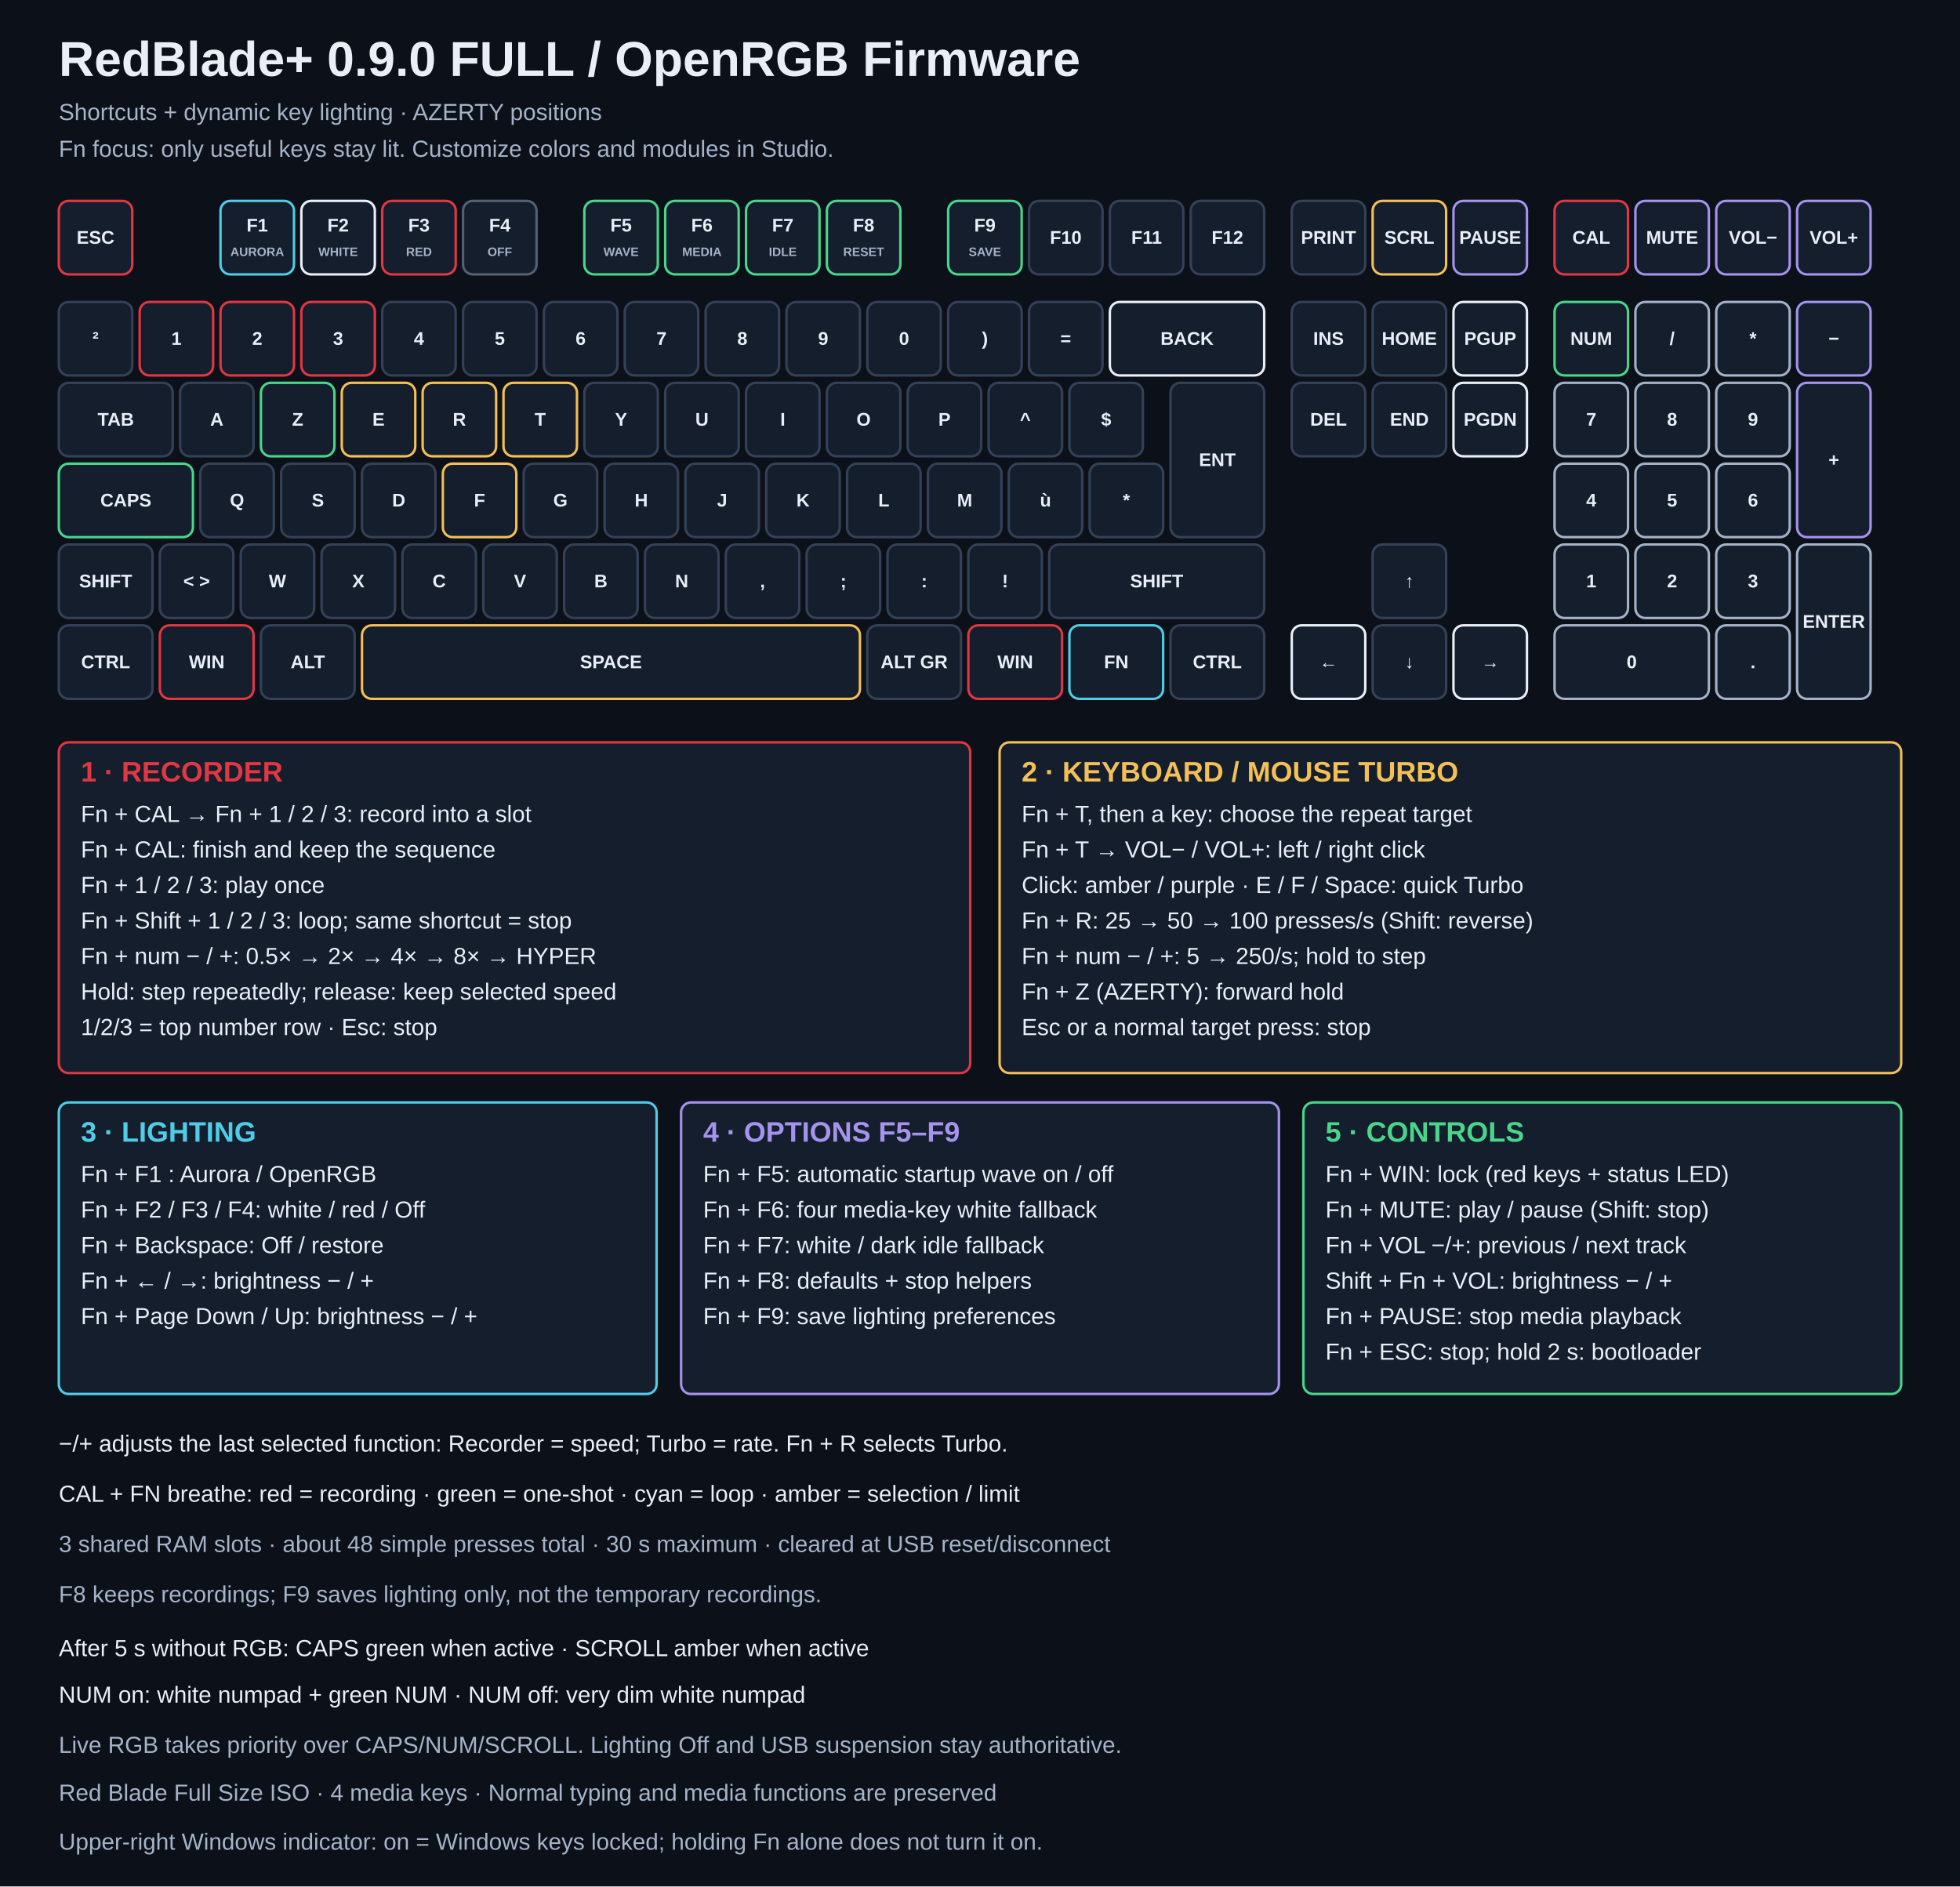
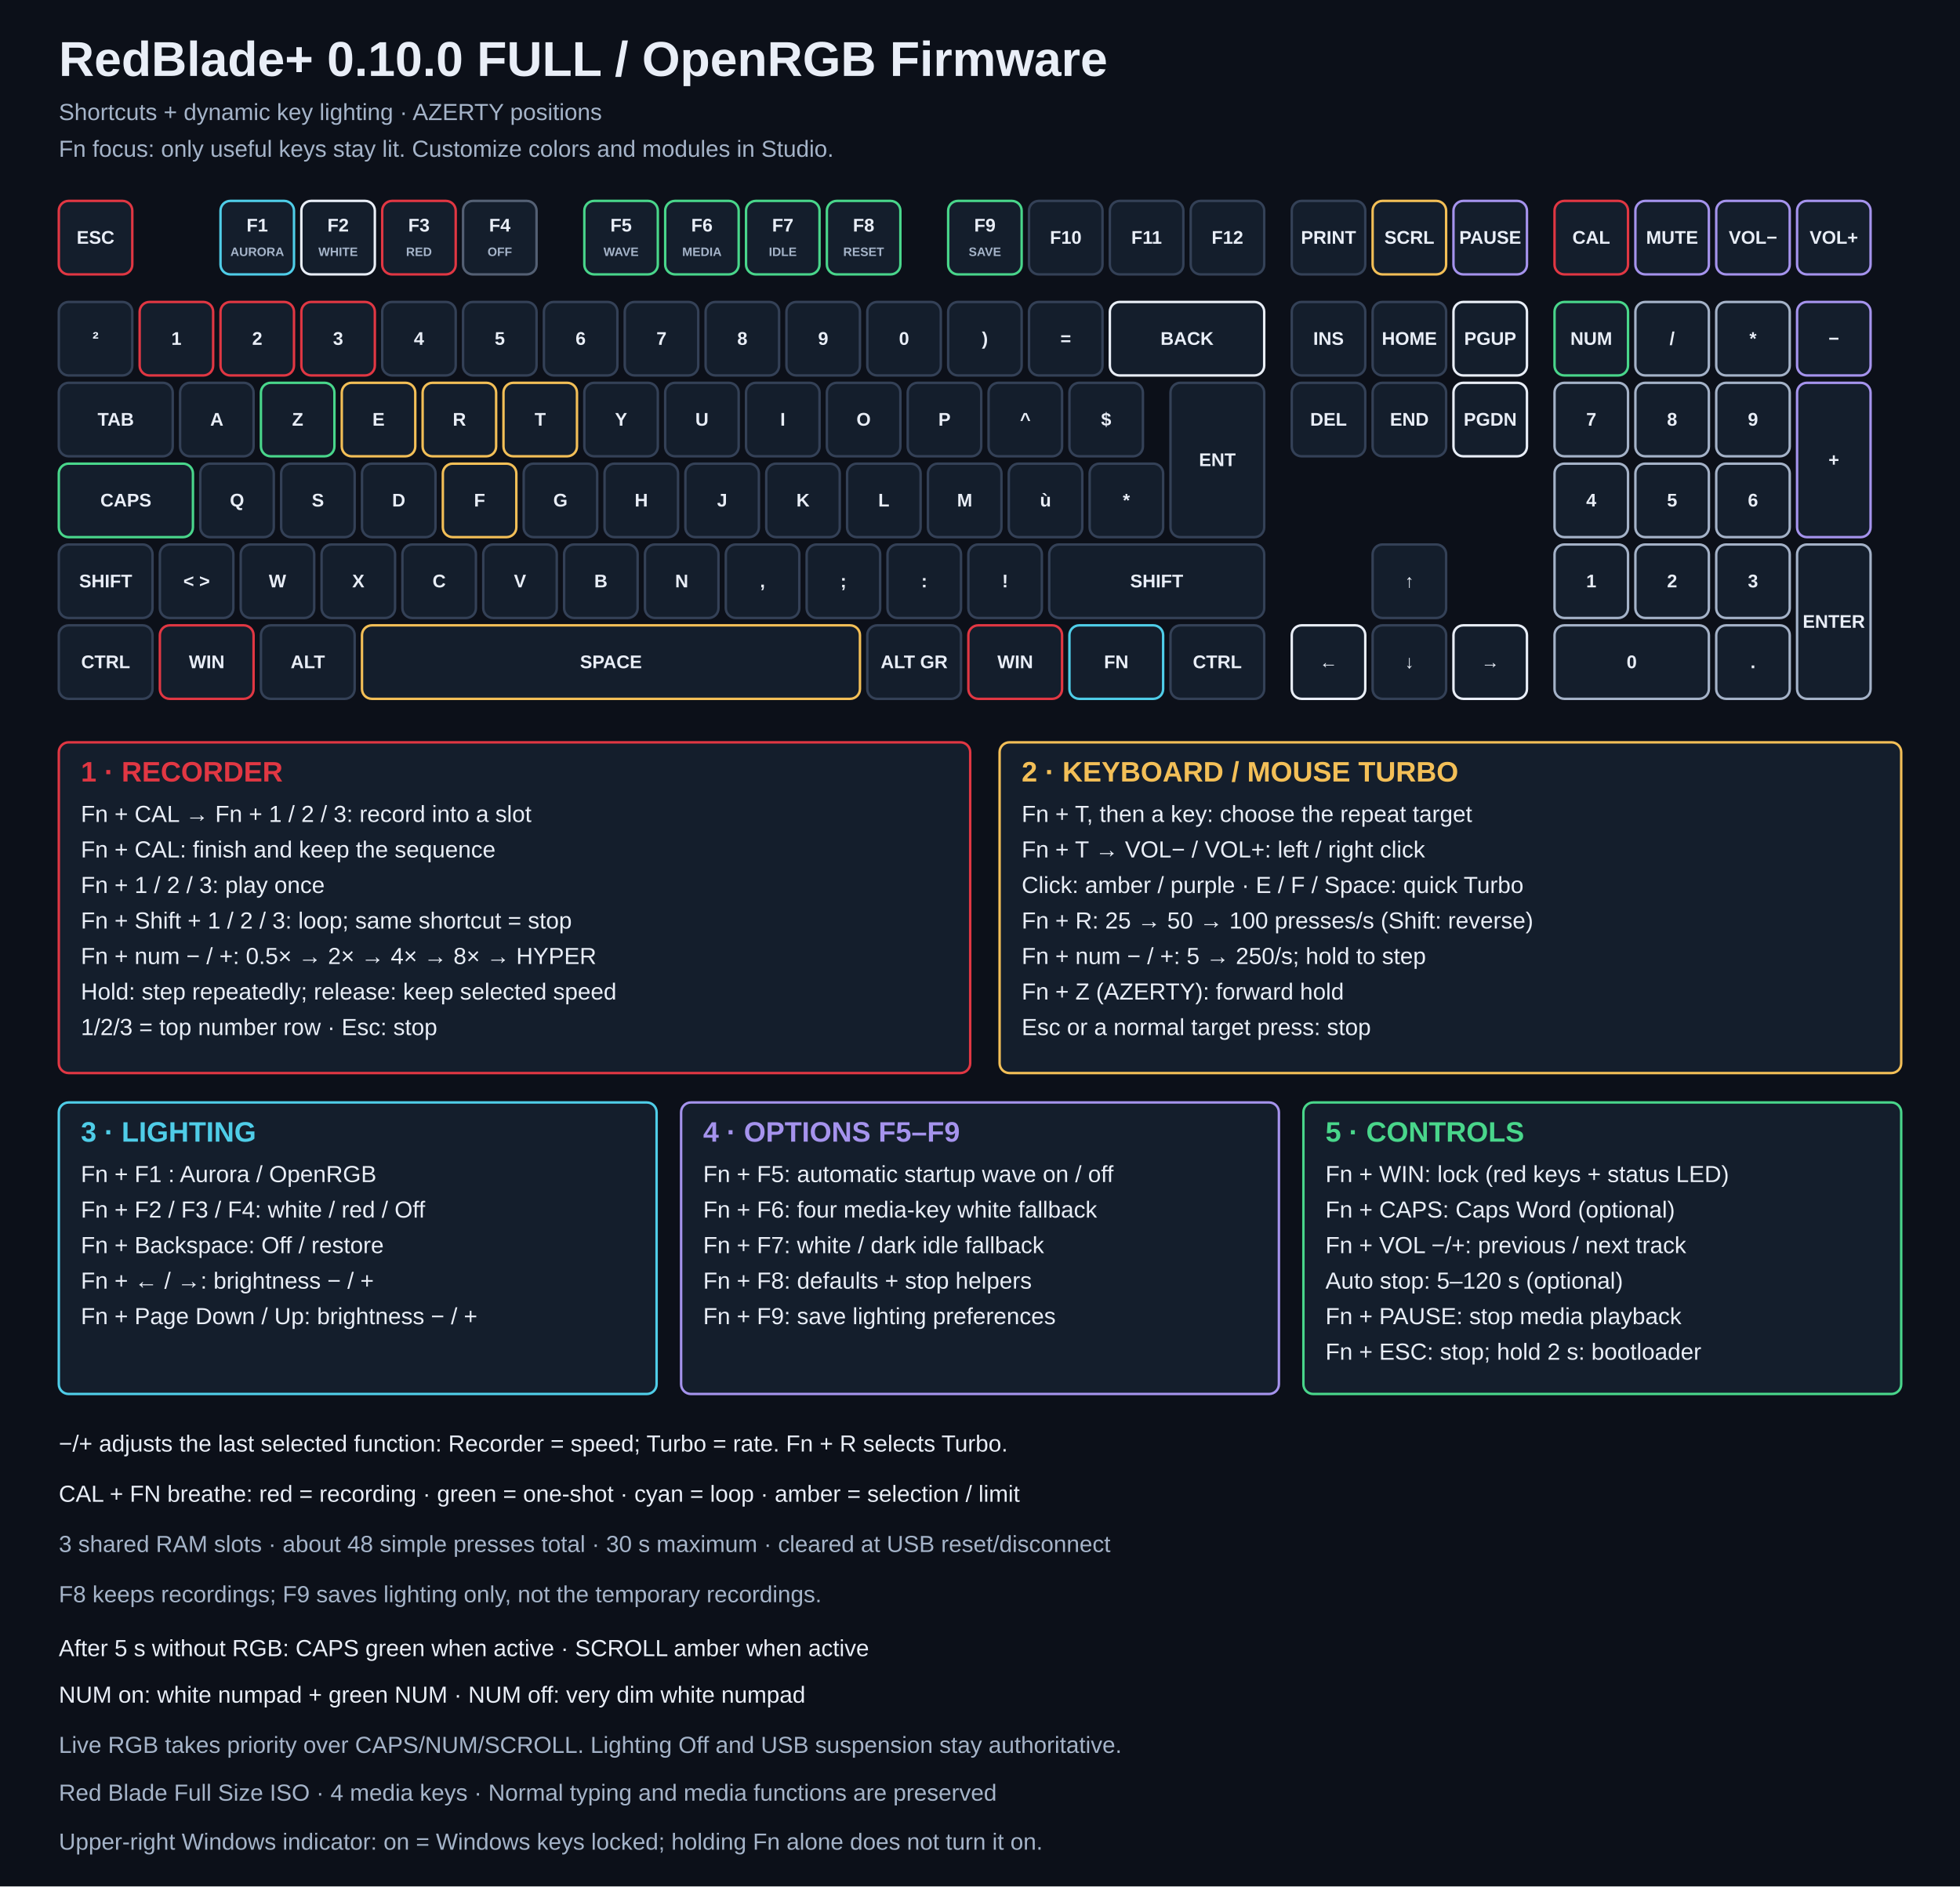
<svg xmlns="http://www.w3.org/2000/svg" width="1600" height="1540" viewBox="0 0 1600 1540">
  <rect width="1600" height="1540" fill="#0c1019" />
  <style>text{font-family:Arial,DejaVu Sans,sans-serif;fill:#e9eef7}.title{font-size:40px;font-weight:700}.sub{font-size:19px;fill:#a5b4c9}.key{font-size:15px;font-weight:700;text-anchor:middle}.tiny{font-size:10px;font-weight:700;text-anchor:middle;fill:#a5b4c9}.card{font-size:23px;font-weight:700}.body{font-size:19px}</style>
-   <text x="48" y="62" class="title">RedBlade+ 0.9.0 FULL  /  OpenRGB Firmware</text>
+   <text x="48" y="62" class="title">RedBlade+ 0.10.0 FULL  /  OpenRGB Firmware</text>
  <text x="48" y="98" class="sub">Shortcuts + dynamic key lighting · AZERTY positions</text>
  <text x="48" y="128" class="sub">Fn focus: only useful keys stay lit. Customize colors and modules in Studio.</text>
  <rect x="48" y="164" width="60" height="60" rx="8" fill="#141e2c" stroke="#e13743" stroke-width="2" />
  <text x="78.0" y="199.0" class="key">ESC</text>
  <rect x="180" y="164" width="60" height="60" rx="8" fill="#141e2c" stroke="#4fcde8" stroke-width="2" />
  <text x="210.0" y="189.0" class="key">F1</text>
  <text x="210.0" y="209.0" class="tiny">AURORA</text>
  <rect x="246" y="164" width="60" height="60" rx="8" fill="#141e2c" stroke="#e9eef7" stroke-width="2" />
  <text x="276.0" y="189.0" class="key">F2</text>
  <text x="276.0" y="209.0" class="tiny">WHITE</text>
  <rect x="312" y="164" width="60" height="60" rx="8" fill="#141e2c" stroke="#e13743" stroke-width="2" />
  <text x="342.0" y="189.0" class="key">F3</text>
  <text x="342.0" y="209.0" class="tiny">RED</text>
  <rect x="378" y="164" width="60" height="60" rx="8" fill="#141e2c" stroke="#546074" stroke-width="2" />
  <text x="408.0" y="189.0" class="key">F4</text>
  <text x="408.0" y="209.0" class="tiny">OFF</text>
  <rect x="477.0" y="164" width="60" height="60" rx="8" fill="#141e2c" stroke="#49d68b" stroke-width="2" />
  <text x="507.0" y="189.0" class="key">F5</text>
  <text x="507.0" y="209.0" class="tiny">WAVE</text>
  <rect x="543.0" y="164" width="60" height="60" rx="8" fill="#141e2c" stroke="#49d68b" stroke-width="2" />
  <text x="573.0" y="189.0" class="key">F6</text>
  <text x="573.0" y="209.0" class="tiny">MEDIA</text>
  <rect x="609.0" y="164" width="60" height="60" rx="8" fill="#141e2c" stroke="#49d68b" stroke-width="2" />
  <text x="639.0" y="189.0" class="key">F7</text>
  <text x="639.0" y="209.0" class="tiny">IDLE</text>
  <rect x="675.0" y="164" width="60" height="60" rx="8" fill="#141e2c" stroke="#49d68b" stroke-width="2" />
  <text x="705.0" y="189.0" class="key">F8</text>
  <text x="705.0" y="209.0" class="tiny">RESET</text>
  <rect x="774" y="164" width="60" height="60" rx="8" fill="#141e2c" stroke="#49d68b" stroke-width="2" />
  <text x="804.0" y="189.0" class="key">F9</text>
  <text x="804.0" y="209.0" class="tiny">SAVE</text>
  <rect x="840" y="164" width="60" height="60" rx="8" fill="#141e2c" stroke="#344157" stroke-width="2" />
  <text x="870.0" y="199.0" class="key">F10</text>
  <rect x="906" y="164" width="60" height="60" rx="8" fill="#141e2c" stroke="#344157" stroke-width="2" />
  <text x="936.0" y="199.0" class="key">F11</text>
  <rect x="972" y="164" width="60" height="60" rx="8" fill="#141e2c" stroke="#344157" stroke-width="2" />
  <text x="1002.0" y="199.0" class="key">F12</text>
  <rect x="1054.5" y="164" width="60" height="60" rx="8" fill="#141e2c" stroke="#344157" stroke-width="2" />
  <text x="1084.5" y="199.0" class="key">PRINT</text>
  <rect x="1120.5" y="164" width="60" height="60" rx="8" fill="#141e2c" stroke="#f3bf57" stroke-width="2" />
  <text x="1150.5" y="199.0" class="key">SCRL</text>
  <rect x="1186.5" y="164" width="60" height="60" rx="8" fill="#141e2c" stroke="#a593ed" stroke-width="2" />
  <text x="1216.5" y="199.0" class="key">PAUSE</text>
  <rect x="1269.0" y="164" width="60" height="60" rx="8" fill="#141e2c" stroke="#e13743" stroke-width="2" />
  <text x="1299.0" y="199.0" class="key">CAL</text>
  <rect x="1335.0" y="164" width="60" height="60" rx="8" fill="#141e2c" stroke="#a593ed" stroke-width="2" />
  <text x="1365.0" y="199.0" class="key">MUTE</text>
  <rect x="1401.0" y="164" width="60" height="60" rx="8" fill="#141e2c" stroke="#a593ed" stroke-width="2" />
  <text x="1431.0" y="199.0" class="key">VOL−</text>
  <rect x="1467.0" y="164" width="60" height="60" rx="8" fill="#141e2c" stroke="#a593ed" stroke-width="2" />
  <text x="1497.0" y="199.0" class="key">VOL+</text>
  <rect x="48" y="246.5" width="60" height="60" rx="8" fill="#141e2c" stroke="#344157" stroke-width="2" />
  <text x="78.0" y="281.5" class="key">²</text>
  <rect x="114" y="246.5" width="60" height="60" rx="8" fill="#141e2c" stroke="#e13743" stroke-width="2" />
  <text x="144.0" y="281.5" class="key">1</text>
  <rect x="180" y="246.5" width="60" height="60" rx="8" fill="#141e2c" stroke="#e13743" stroke-width="2" />
  <text x="210.0" y="281.5" class="key">2</text>
  <rect x="246" y="246.5" width="60" height="60" rx="8" fill="#141e2c" stroke="#e13743" stroke-width="2" />
  <text x="276.0" y="281.5" class="key">3</text>
  <rect x="312" y="246.5" width="60" height="60" rx="8" fill="#141e2c" stroke="#344157" stroke-width="2" />
  <text x="342.0" y="281.5" class="key">4</text>
  <rect x="378" y="246.5" width="60" height="60" rx="8" fill="#141e2c" stroke="#344157" stroke-width="2" />
  <text x="408.0" y="281.5" class="key">5</text>
  <rect x="444" y="246.5" width="60" height="60" rx="8" fill="#141e2c" stroke="#344157" stroke-width="2" />
  <text x="474.0" y="281.5" class="key">6</text>
  <rect x="510" y="246.5" width="60" height="60" rx="8" fill="#141e2c" stroke="#344157" stroke-width="2" />
  <text x="540.0" y="281.5" class="key">7</text>
  <rect x="576" y="246.5" width="60" height="60" rx="8" fill="#141e2c" stroke="#344157" stroke-width="2" />
  <text x="606.0" y="281.5" class="key">8</text>
  <rect x="642" y="246.5" width="60" height="60" rx="8" fill="#141e2c" stroke="#344157" stroke-width="2" />
  <text x="672.0" y="281.5" class="key">9</text>
  <rect x="708" y="246.5" width="60" height="60" rx="8" fill="#141e2c" stroke="#344157" stroke-width="2" />
  <text x="738.0" y="281.5" class="key">0</text>
  <rect x="774" y="246.5" width="60" height="60" rx="8" fill="#141e2c" stroke="#344157" stroke-width="2" />
  <text x="804.0" y="281.5" class="key">)</text>
  <rect x="840" y="246.5" width="60" height="60" rx="8" fill="#141e2c" stroke="#344157" stroke-width="2" />
  <text x="870.0" y="281.5" class="key">=</text>
  <rect x="906" y="246.5" width="126" height="60" rx="8" fill="#141e2c" stroke="#e9eef7" stroke-width="2" />
  <text x="969.0" y="281.5" class="key">BACK</text>
  <rect x="1054.5" y="246.5" width="60" height="60" rx="8" fill="#141e2c" stroke="#344157" stroke-width="2" />
  <text x="1084.5" y="281.5" class="key">INS</text>
  <rect x="1120.5" y="246.5" width="60" height="60" rx="8" fill="#141e2c" stroke="#344157" stroke-width="2" />
  <text x="1150.5" y="281.5" class="key">HOME</text>
  <rect x="1186.5" y="246.5" width="60" height="60" rx="8" fill="#141e2c" stroke="#e9eef7" stroke-width="2" />
  <text x="1216.5" y="281.5" class="key">PGUP</text>
  <rect x="1269.0" y="246.5" width="60" height="60" rx="8" fill="#141e2c" stroke="#49d68b" stroke-width="2" />
  <text x="1299.0" y="281.5" class="key">NUM</text>
  <rect x="1335.0" y="246.5" width="60" height="60" rx="8" fill="#141e2c" stroke="#a4b2c8" stroke-width="2" />
  <text x="1365.0" y="281.5" class="key">/</text>
  <rect x="1401.0" y="246.5" width="60" height="60" rx="8" fill="#141e2c" stroke="#a4b2c8" stroke-width="2" />
  <text x="1431.0" y="281.5" class="key">*</text>
  <rect x="1467.0" y="246.5" width="60" height="60" rx="8" fill="#141e2c" stroke="#a593ed" stroke-width="2" />
  <text x="1497.0" y="281.5" class="key">−</text>
  <rect x="48" y="312.5" width="93.0" height="60" rx="8" fill="#141e2c" stroke="#344157" stroke-width="2" />
  <text x="94.5" y="347.5" class="key">TAB</text>
  <rect x="147.0" y="312.5" width="60" height="60" rx="8" fill="#141e2c" stroke="#344157" stroke-width="2" />
  <text x="177.0" y="347.5" class="key">A</text>
  <rect x="213.0" y="312.5" width="60" height="60" rx="8" fill="#141e2c" stroke="#49d68b" stroke-width="2" />
  <text x="243.0" y="347.5" class="key">Z</text>
  <rect x="279.0" y="312.5" width="60" height="60" rx="8" fill="#141e2c" stroke="#f3bf57" stroke-width="2" />
  <text x="309.0" y="347.5" class="key">E</text>
  <rect x="345.0" y="312.5" width="60" height="60" rx="8" fill="#141e2c" stroke="#f3bf57" stroke-width="2" />
  <text x="375.0" y="347.5" class="key">R</text>
  <rect x="411.0" y="312.5" width="60" height="60" rx="8" fill="#141e2c" stroke="#f3bf57" stroke-width="2" />
  <text x="441.0" y="347.5" class="key">T</text>
  <rect x="477.0" y="312.5" width="60" height="60" rx="8" fill="#141e2c" stroke="#344157" stroke-width="2" />
  <text x="507.0" y="347.5" class="key">Y</text>
  <rect x="543.0" y="312.5" width="60" height="60" rx="8" fill="#141e2c" stroke="#344157" stroke-width="2" />
  <text x="573.0" y="347.5" class="key">U</text>
  <rect x="609.0" y="312.5" width="60" height="60" rx="8" fill="#141e2c" stroke="#344157" stroke-width="2" />
  <text x="639.0" y="347.5" class="key">I</text>
  <rect x="675.0" y="312.5" width="60" height="60" rx="8" fill="#141e2c" stroke="#344157" stroke-width="2" />
  <text x="705.0" y="347.5" class="key">O</text>
  <rect x="741.0" y="312.5" width="60" height="60" rx="8" fill="#141e2c" stroke="#344157" stroke-width="2" />
  <text x="771.0" y="347.5" class="key">P</text>
  <rect x="807.0" y="312.5" width="60" height="60" rx="8" fill="#141e2c" stroke="#344157" stroke-width="2" />
  <text x="837.0" y="347.5" class="key">^</text>
  <rect x="873.0" y="312.5" width="60" height="60" rx="8" fill="#141e2c" stroke="#344157" stroke-width="2" />
  <text x="903.0" y="347.5" class="key">$</text>
  <rect x="1054.5" y="312.5" width="60" height="60" rx="8" fill="#141e2c" stroke="#344157" stroke-width="2" />
  <text x="1084.5" y="347.5" class="key">DEL</text>
  <rect x="1120.5" y="312.5" width="60" height="60" rx="8" fill="#141e2c" stroke="#344157" stroke-width="2" />
  <text x="1150.5" y="347.5" class="key">END</text>
  <rect x="1186.5" y="312.5" width="60" height="60" rx="8" fill="#141e2c" stroke="#e9eef7" stroke-width="2" />
  <text x="1216.5" y="347.5" class="key">PGDN</text>
  <rect x="1269.0" y="312.5" width="60" height="60" rx="8" fill="#141e2c" stroke="#a4b2c8" stroke-width="2" />
  <text x="1299.0" y="347.5" class="key">7</text>
  <rect x="1335.0" y="312.5" width="60" height="60" rx="8" fill="#141e2c" stroke="#a4b2c8" stroke-width="2" />
  <text x="1365.0" y="347.5" class="key">8</text>
  <rect x="1401.0" y="312.5" width="60" height="60" rx="8" fill="#141e2c" stroke="#a4b2c8" stroke-width="2" />
  <text x="1431.0" y="347.5" class="key">9</text>
  <rect x="1467.0" y="312.5" width="60" height="126" rx="8" fill="#141e2c" stroke="#a593ed" stroke-width="2" />
  <text x="1497.0" y="380.5" class="key">+</text>
  <rect x="48" y="378.5" width="109.5" height="60" rx="8" fill="#141e2c" stroke="#49d68b" stroke-width="2" />
  <text x="102.75" y="413.5" class="key">CAPS</text>
  <rect x="163.5" y="378.5" width="60" height="60" rx="8" fill="#141e2c" stroke="#344157" stroke-width="2" />
  <text x="193.5" y="413.5" class="key">Q</text>
  <rect x="229.5" y="378.5" width="60" height="60" rx="8" fill="#141e2c" stroke="#344157" stroke-width="2" />
  <text x="259.5" y="413.5" class="key">S</text>
  <rect x="295.5" y="378.5" width="60" height="60" rx="8" fill="#141e2c" stroke="#344157" stroke-width="2" />
  <text x="325.5" y="413.5" class="key">D</text>
  <rect x="361.5" y="378.5" width="60" height="60" rx="8" fill="#141e2c" stroke="#f3bf57" stroke-width="2" />
  <text x="391.5" y="413.5" class="key">F</text>
  <rect x="427.5" y="378.5" width="60" height="60" rx="8" fill="#141e2c" stroke="#344157" stroke-width="2" />
  <text x="457.5" y="413.5" class="key">G</text>
  <rect x="493.5" y="378.5" width="60" height="60" rx="8" fill="#141e2c" stroke="#344157" stroke-width="2" />
  <text x="523.5" y="413.5" class="key">H</text>
  <rect x="559.5" y="378.5" width="60" height="60" rx="8" fill="#141e2c" stroke="#344157" stroke-width="2" />
  <text x="589.5" y="413.5" class="key">J</text>
  <rect x="625.5" y="378.5" width="60" height="60" rx="8" fill="#141e2c" stroke="#344157" stroke-width="2" />
  <text x="655.5" y="413.5" class="key">K</text>
  <rect x="691.5" y="378.5" width="60" height="60" rx="8" fill="#141e2c" stroke="#344157" stroke-width="2" />
  <text x="721.5" y="413.5" class="key">L</text>
  <rect x="757.5" y="378.5" width="60" height="60" rx="8" fill="#141e2c" stroke="#344157" stroke-width="2" />
  <text x="787.5" y="413.5" class="key">M</text>
  <rect x="823.5" y="378.5" width="60" height="60" rx="8" fill="#141e2c" stroke="#344157" stroke-width="2" />
  <text x="853.5" y="413.5" class="key">ù</text>
  <rect x="889.5" y="378.5" width="60" height="60" rx="8" fill="#141e2c" stroke="#344157" stroke-width="2" />
  <text x="919.5" y="413.5" class="key">*</text>
  <rect x="955.5" y="312.5" width="76.5" height="126" rx="8" fill="#141e2c" stroke="#344157" stroke-width="2" />
  <text x="993.75" y="380.5" class="key">ENT</text>
  <rect x="1269.0" y="378.5" width="60" height="60" rx="8" fill="#141e2c" stroke="#a4b2c8" stroke-width="2" />
  <text x="1299.0" y="413.5" class="key">4</text>
  <rect x="1335.0" y="378.5" width="60" height="60" rx="8" fill="#141e2c" stroke="#a4b2c8" stroke-width="2" />
  <text x="1365.0" y="413.5" class="key">5</text>
  <rect x="1401.0" y="378.5" width="60" height="60" rx="8" fill="#141e2c" stroke="#a4b2c8" stroke-width="2" />
  <text x="1431.0" y="413.5" class="key">6</text>
  <rect x="48" y="444.5" width="76.5" height="60" rx="8" fill="#141e2c" stroke="#344157" stroke-width="2" />
  <text x="86.25" y="479.5" class="key">SHIFT</text>
  <rect x="130.5" y="444.5" width="60" height="60" rx="8" fill="#141e2c" stroke="#344157" stroke-width="2" />
  <text x="160.5" y="479.5" class="key">&lt; &gt;</text>
  <rect x="196.5" y="444.5" width="60" height="60" rx="8" fill="#141e2c" stroke="#344157" stroke-width="2" />
  <text x="226.5" y="479.5" class="key">W</text>
  <rect x="262.5" y="444.5" width="60" height="60" rx="8" fill="#141e2c" stroke="#344157" stroke-width="2" />
  <text x="292.5" y="479.5" class="key">X</text>
  <rect x="328.5" y="444.5" width="60" height="60" rx="8" fill="#141e2c" stroke="#344157" stroke-width="2" />
  <text x="358.5" y="479.5" class="key">C</text>
  <rect x="394.5" y="444.5" width="60" height="60" rx="8" fill="#141e2c" stroke="#344157" stroke-width="2" />
  <text x="424.5" y="479.5" class="key">V</text>
  <rect x="460.5" y="444.5" width="60" height="60" rx="8" fill="#141e2c" stroke="#344157" stroke-width="2" />
  <text x="490.5" y="479.5" class="key">B</text>
  <rect x="526.5" y="444.5" width="60" height="60" rx="8" fill="#141e2c" stroke="#344157" stroke-width="2" />
  <text x="556.5" y="479.5" class="key">N</text>
  <rect x="592.5" y="444.5" width="60" height="60" rx="8" fill="#141e2c" stroke="#344157" stroke-width="2" />
  <text x="622.5" y="479.5" class="key">,</text>
  <rect x="658.5" y="444.5" width="60" height="60" rx="8" fill="#141e2c" stroke="#344157" stroke-width="2" />
  <text x="688.5" y="479.5" class="key">;</text>
  <rect x="724.5" y="444.5" width="60" height="60" rx="8" fill="#141e2c" stroke="#344157" stroke-width="2" />
  <text x="754.5" y="479.5" class="key">:</text>
  <rect x="790.5" y="444.5" width="60" height="60" rx="8" fill="#141e2c" stroke="#344157" stroke-width="2" />
  <text x="820.5" y="479.5" class="key">!</text>
  <rect x="856.5" y="444.5" width="175.5" height="60" rx="8" fill="#141e2c" stroke="#344157" stroke-width="2" />
  <text x="944.25" y="479.5" class="key">SHIFT</text>
  <rect x="1120.5" y="444.5" width="60" height="60" rx="8" fill="#141e2c" stroke="#344157" stroke-width="2" />
  <text x="1150.5" y="479.5" class="key">↑</text>
  <rect x="1269.0" y="444.5" width="60" height="60" rx="8" fill="#141e2c" stroke="#a4b2c8" stroke-width="2" />
  <text x="1299.0" y="479.5" class="key">1</text>
  <rect x="1335.0" y="444.5" width="60" height="60" rx="8" fill="#141e2c" stroke="#a4b2c8" stroke-width="2" />
  <text x="1365.0" y="479.5" class="key">2</text>
  <rect x="1401.0" y="444.5" width="60" height="60" rx="8" fill="#141e2c" stroke="#a4b2c8" stroke-width="2" />
  <text x="1431.0" y="479.5" class="key">3</text>
  <rect x="1467.0" y="444.5" width="60" height="126" rx="8" fill="#141e2c" stroke="#a4b2c8" stroke-width="2" />
  <text x="1497.0" y="512.5" class="key">ENTER</text>
  <rect x="48" y="510.5" width="76.5" height="60" rx="8" fill="#141e2c" stroke="#344157" stroke-width="2" />
  <text x="86.25" y="545.5" class="key">CTRL</text>
  <rect x="130.5" y="510.5" width="76.5" height="60" rx="8" fill="#141e2c" stroke="#e13743" stroke-width="2" />
  <text x="168.75" y="545.5" class="key">WIN</text>
  <rect x="213.0" y="510.5" width="76.5" height="60" rx="8" fill="#141e2c" stroke="#344157" stroke-width="2" />
  <text x="251.25" y="545.5" class="key">ALT</text>
  <rect x="295.5" y="510.5" width="406.5" height="60" rx="8" fill="#141e2c" stroke="#f3bf57" stroke-width="2" />
  <text x="498.75" y="545.5" class="key">SPACE</text>
  <rect x="708" y="510.5" width="76.5" height="60" rx="8" fill="#141e2c" stroke="#344157" stroke-width="2" />
  <text x="746.25" y="545.5" class="key">ALT GR</text>
  <rect x="790.5" y="510.5" width="76.5" height="60" rx="8" fill="#141e2c" stroke="#e13743" stroke-width="2" />
  <text x="828.75" y="545.5" class="key">WIN</text>
  <rect x="873.0" y="510.5" width="76.5" height="60" rx="8" fill="#141e2c" stroke="#4fcde8" stroke-width="2" />
  <text x="911.25" y="545.5" class="key">FN</text>
  <rect x="955.5" y="510.5" width="76.5" height="60" rx="8" fill="#141e2c" stroke="#344157" stroke-width="2" />
  <text x="993.75" y="545.5" class="key">CTRL</text>
  <rect x="1054.5" y="510.5" width="60" height="60" rx="8" fill="#141e2c" stroke="#e9eef7" stroke-width="2" />
  <text x="1084.5" y="545.5" class="key">←</text>
  <rect x="1120.5" y="510.5" width="60" height="60" rx="8" fill="#141e2c" stroke="#344157" stroke-width="2" />
  <text x="1150.5" y="545.5" class="key">↓</text>
  <rect x="1186.5" y="510.5" width="60" height="60" rx="8" fill="#141e2c" stroke="#e9eef7" stroke-width="2" />
  <text x="1216.5" y="545.5" class="key">→</text>
  <rect x="1269.0" y="510.5" width="126" height="60" rx="8" fill="#141e2c" stroke="#a4b2c8" stroke-width="2" />
  <text x="1332.0" y="545.5" class="key">0</text>
  <rect x="1401.0" y="510.5" width="60" height="60" rx="8" fill="#141e2c" stroke="#a4b2c8" stroke-width="2" />
  <text x="1431.0" y="545.5" class="key">.</text>
  <rect x="48" y="606" width="744" height="270" rx="8" fill="#141e2c" stroke="#e13743" stroke-width="2" />
  <text x="66" y="638" class="card" style="fill:#e13743">1 · RECORDER</text>
  <text x="66" y="671" class="body">Fn + CAL → Fn + 1 / 2 / 3: record into a slot</text>
  <text x="66" y="700" class="body">Fn + CAL: finish and keep the sequence</text>
  <text x="66" y="729" class="body">Fn + 1 / 2 / 3: play once</text>
  <text x="66" y="758" class="body">Fn + Shift + 1 / 2 / 3: loop; same shortcut = stop</text>
  <text x="66" y="787" class="body">Fn + num − / +: 0.5× → 2× → 4× → 8× → HYPER</text>
  <text x="66" y="816" class="body">Hold: step repeatedly; release: keep selected speed</text>
  <text x="66" y="845" class="body">1/2/3 = top number row · Esc: stop</text>
  <rect x="816" y="606" width="736" height="270" rx="8" fill="#141e2c" stroke="#f3bf57" stroke-width="2" />
  <text x="834" y="638" class="card" style="fill:#f3bf57">2 · KEYBOARD / MOUSE TURBO</text>
  <text x="834" y="671" class="body">Fn + T, then a key: choose the repeat target</text>
  <text x="834" y="700" class="body">Fn + T → VOL− / VOL+: left / right click</text>
  <text x="834" y="729" class="body">Click: amber / purple · E / F / Space: quick Turbo</text>
  <text x="834" y="758" class="body">Fn + R: 25 → 50 → 100 presses/s (Shift: reverse)</text>
  <text x="834" y="787" class="body">Fn + num − / +: 5 → 250/s; hold to step</text>
  <text x="834" y="816" class="body">Fn + Z (AZERTY): forward hold</text>
  <text x="834" y="845" class="body">Esc or a normal target press: stop</text>
  <rect x="48" y="900" width="488" height="238" rx="8" fill="#141e2c" stroke="#4fcde8" stroke-width="2" />
  <text x="66" y="932" class="card" style="fill:#4fcde8">3 · LIGHTING</text>
  <text x="66" y="965" class="body">Fn + F1 : Aurora / OpenRGB</text>
  <text x="66" y="994" class="body">Fn + F2 / F3 / F4: white / red / Off</text>
  <text x="66" y="1023" class="body">Fn + Backspace: Off / restore</text>
  <text x="66" y="1052" class="body">Fn + ← / →: brightness − / +</text>
  <text x="66" y="1081" class="body">Fn + Page Down / Up: brightness − / +</text>
  <rect x="556" y="900" width="488" height="238" rx="8" fill="#141e2c" stroke="#a593ed" stroke-width="2" />
  <text x="574" y="932" class="card" style="fill:#a593ed">4 · OPTIONS F5–F9</text>
  <text x="574" y="965" class="body">Fn + F5: automatic startup wave on / off</text>
  <text x="574" y="994" class="body">Fn + F6: four media-key white fallback</text>
  <text x="574" y="1023" class="body">Fn + F7: white / dark idle fallback</text>
  <text x="574" y="1052" class="body">Fn + F8: defaults + stop helpers</text>
  <text x="574" y="1081" class="body">Fn + F9: save lighting preferences</text>
  <rect x="1064" y="900" width="488" height="238" rx="8" fill="#141e2c" stroke="#49d68b" stroke-width="2" />
  <text x="1082" y="932" class="card" style="fill:#49d68b">5 · CONTROLS</text>
  <text x="1082" y="965" class="body">Fn + WIN: lock (red keys + status LED)</text>
-   <text x="1082" y="994" class="body">Fn + MUTE: play / pause (Shift: stop)</text>
+   <text x="1082" y="994" class="body">Fn + CAPS: Caps Word (optional)</text>
  <text x="1082" y="1023" class="body">Fn + VOL −/+: previous / next track</text>
-   <text x="1082" y="1052" class="body">Shift + Fn + VOL: brightness − / +</text>
+   <text x="1082" y="1052" class="body">Auto stop: 5–120 s (optional)</text>
  <text x="1082" y="1081" class="body">Fn + PAUSE: stop media playback</text>
  <text x="1082" y="1110" class="body">Fn + ESC: stop; hold 2 s: bootloader</text>
  <text x="48" y="1185" class="body">−/+ adjusts the last selected function: Recorder = speed; Turbo = rate. Fn + R selects Turbo.</text>
  <text x="48" y="1226" class="body">CAL + FN breathe: red = recording · green = one-shot · cyan = loop · amber = selection / limit</text>
  <text x="48" y="1267" class="sub">3 shared RAM slots · about 48 simple presses total · 30 s maximum · cleared at USB reset/disconnect</text>
  <text x="48" y="1308" class="sub">F8 keeps recordings; F9 saves lighting only, not the temporary recordings.</text>
  <text x="48" y="1352" class="body">After 5 s without RGB: CAPS green when active · SCROLL amber when active</text>
  <text x="48" y="1390" class="body">NUM on: white numpad + green NUM · NUM off: very dim white numpad</text>
  <text x="48" y="1431" class="sub">Live RGB takes priority over CAPS/NUM/SCROLL. Lighting Off and USB suspension stay authoritative.</text>
  <text x="48" y="1470" class="sub">Red Blade Full Size ISO · 4 media keys · Normal typing and media functions are preserved</text>
  <text x="48" y="1510" class="sub">Upper-right Windows indicator: on = Windows keys locked; holding Fn alone does not turn it on.</text>
</svg>
